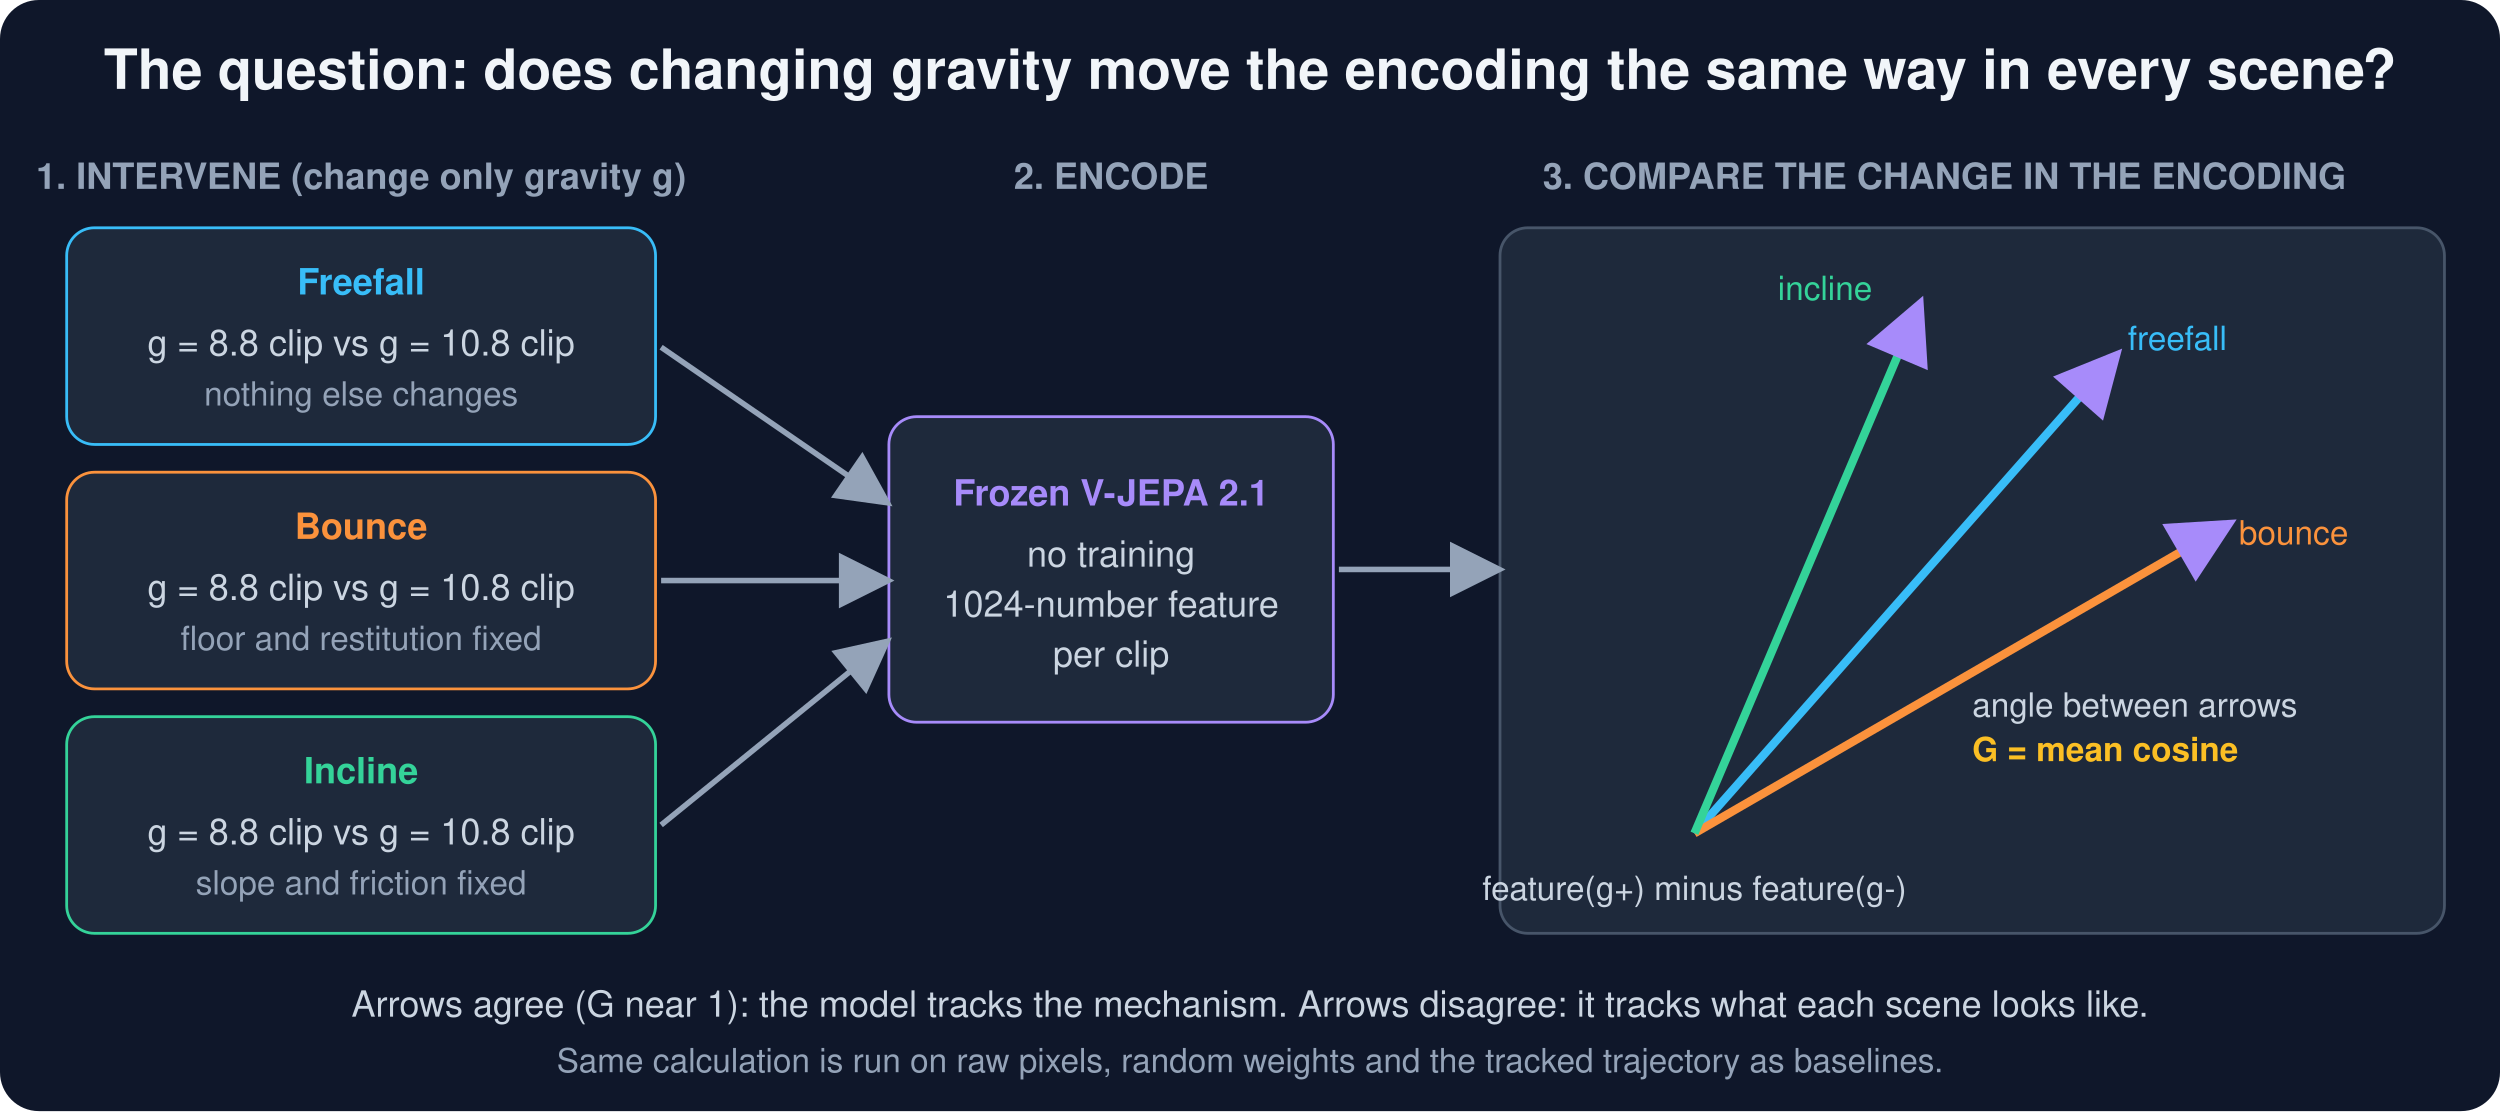
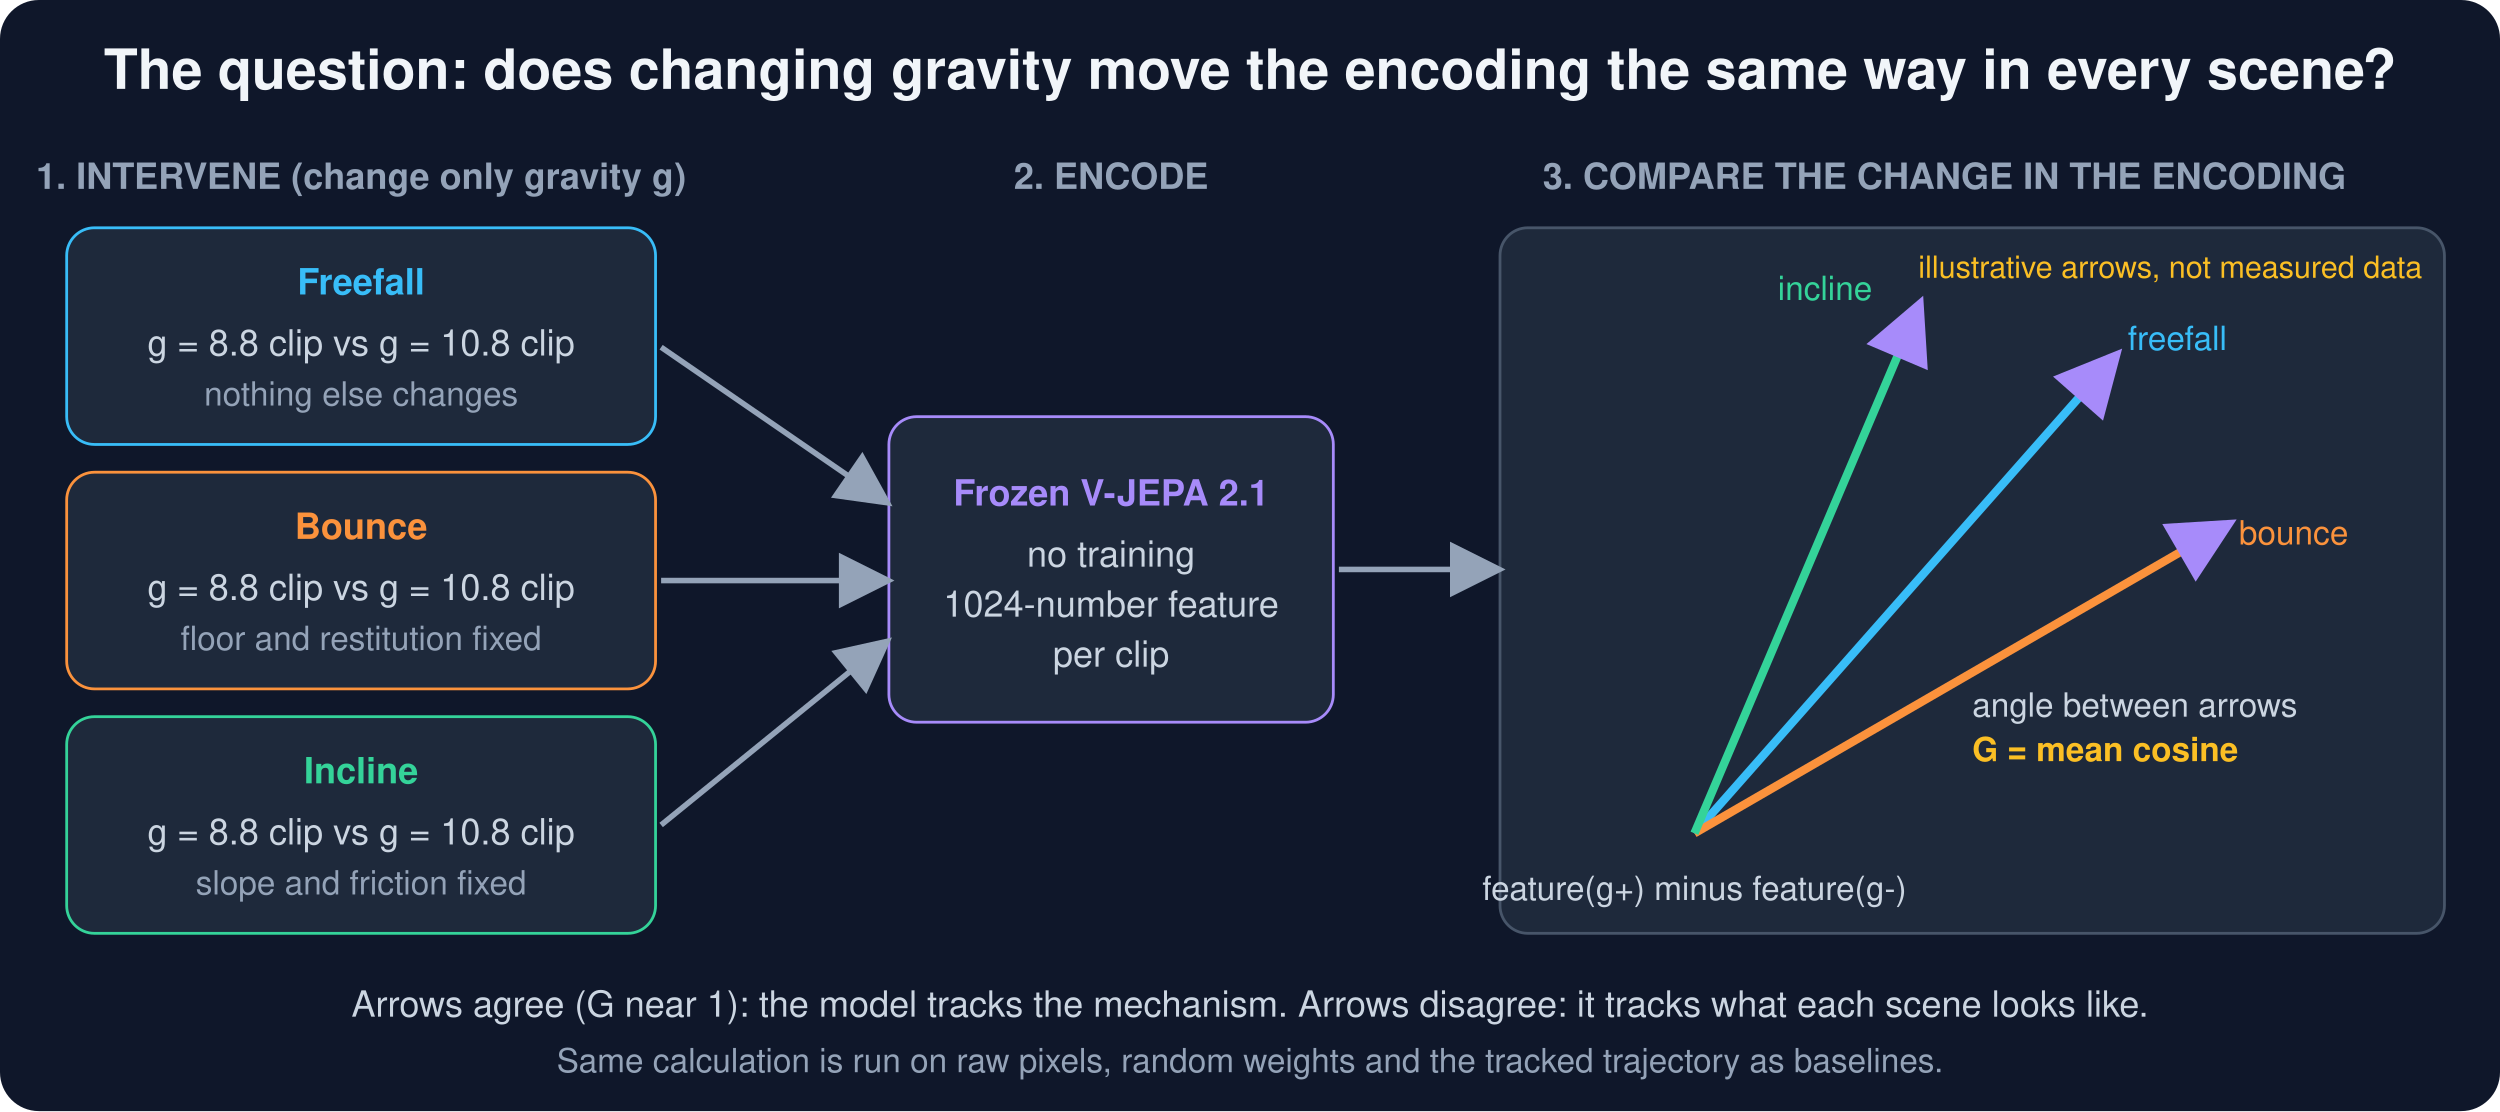
<svg xmlns="http://www.w3.org/2000/svg" viewBox="0 0 900 400" font-family="Segoe UI,Helvetica,Arial,sans-serif">
  <rect width="900" height="400" rx="14" fill="#0f172a" />
  <defs>
    <marker id="a" markerWidth="10" markerHeight="10" refX="8" refY="5" orient="auto">
      <path d="M0,0 L10,5 L0,10 z" fill="#94a3b8" />
    </marker>
    <marker id="p" markerWidth="8" markerHeight="8" refX="6" refY="4" orient="auto">
      <path d="M0,0 L8,4 L0,8 z" fill="#a78bfa" />
    </marker>
  </defs>
  <text x="450" y="32" fill="#f1f5f9" font-size="20" font-weight="700" text-anchor="middle">The question: does changing gravity move the encoding the same way in every scene?</text>
  <g font-size="13" text-anchor="middle">
    <text x="130" y="68" fill="#94a3b8" font-weight="700">1. INTERVENE (change only gravity g)</text>
    <rect x="24" y="82" width="212" height="78" rx="10" fill="#1e293b" stroke="#38bdf8" />
    <text x="130" y="106" fill="#38bdf8" font-weight="700">Freefall</text>
    <text x="130" y="128" fill="#cbd5e1">g = 8.8 clip vs g = 10.8 clip</text>
    <text x="130" y="146" fill="#94a3b8" font-size="12">nothing else changes</text>
    <rect x="24" y="170" width="212" height="78" rx="10" fill="#1e293b" stroke="#fb923c" />
    <text x="130" y="194" fill="#fb923c" font-weight="700">Bounce</text>
    <text x="130" y="216" fill="#cbd5e1">g = 8.8 clip vs g = 10.8 clip</text>
    <text x="130" y="234" fill="#94a3b8" font-size="12">floor and restitution fixed</text>
    <rect x="24" y="258" width="212" height="78" rx="10" fill="#1e293b" stroke="#34d399" />
    <text x="130" y="282" fill="#34d399" font-weight="700">Incline</text>
    <text x="130" y="304" fill="#cbd5e1">g = 8.8 clip vs g = 10.8 clip</text>
    <text x="130" y="322" fill="#94a3b8" font-size="12">slope and friction fixed</text>
    <text x="400" y="68" fill="#94a3b8" font-weight="700">2. ENCODE</text>
    <rect x="320" y="150" width="160" height="110" rx="10" fill="#1e293b" stroke="#a78bfa" />
    <text x="400" y="182" fill="#a78bfa" font-weight="700">Frozen V-JEPA 2.1</text>
    <text x="400" y="204" fill="#cbd5e1">no training</text>
    <text x="400" y="222" fill="#cbd5e1">1024-number feature</text>
    <text x="400" y="240" fill="#cbd5e1">per clip</text>
    <text x="700" y="68" fill="#94a3b8" font-weight="700">3. COMPARE THE CHANGE IN THE ENCODING</text>
    <rect x="540" y="82" width="340" height="254" rx="10" fill="#1e293b" stroke="#475569" />
  </g>
  <g stroke-width="3" marker-end="url(#p)" fill="none">
    <line x1="610" y1="300" x2="760" y2="130" stroke="#38bdf8" />
    <line x1="610" y1="300" x2="800" y2="190" stroke="#fb923c" />
    <line x1="610" y1="300" x2="690" y2="112" stroke="#34d399" />
  </g>
  <g font-size="12">
    <text x="766" y="126" fill="#38bdf8">freefall</text>
    <text x="806" y="196" fill="#fb923c">bounce</text>
    <text x="640" y="108" fill="#34d399">incline</text>
    <text x="610" y="324" fill="#cbd5e1" text-anchor="middle">feature(g+) minus feature(g-)</text>
+     <text x="872" y="100" fill="#fbbf24" font-size="11" text-anchor="end">illustrative arrows, not measured data</text>
    <text x="710" y="258" fill="#cbd5e1">angle between arrows</text>
    <text x="710" y="274" fill="#fbbf24" font-weight="700">G = mean cosine</text>
  </g>
  <g stroke="#94a3b8" stroke-width="2" marker-end="url(#a)" fill="none">
    <path d="M238 125 L318 180" />
    <path d="M238 209 H318" />
    <path d="M238 297 L318 232" />
    <path d="M482 205 H538" />
  </g>
  <text x="450" y="366" fill="#cbd5e1" font-size="13" text-anchor="middle">Arrows agree (G near 1): the model tracks the mechanism. Arrows disagree: it tracks what each scene looks like.</text>
  <text x="450" y="386" fill="#94a3b8" font-size="12" text-anchor="middle">Same calculation is run on raw pixels, random weights and the tracked trajectory as baselines.</text>
</svg>
